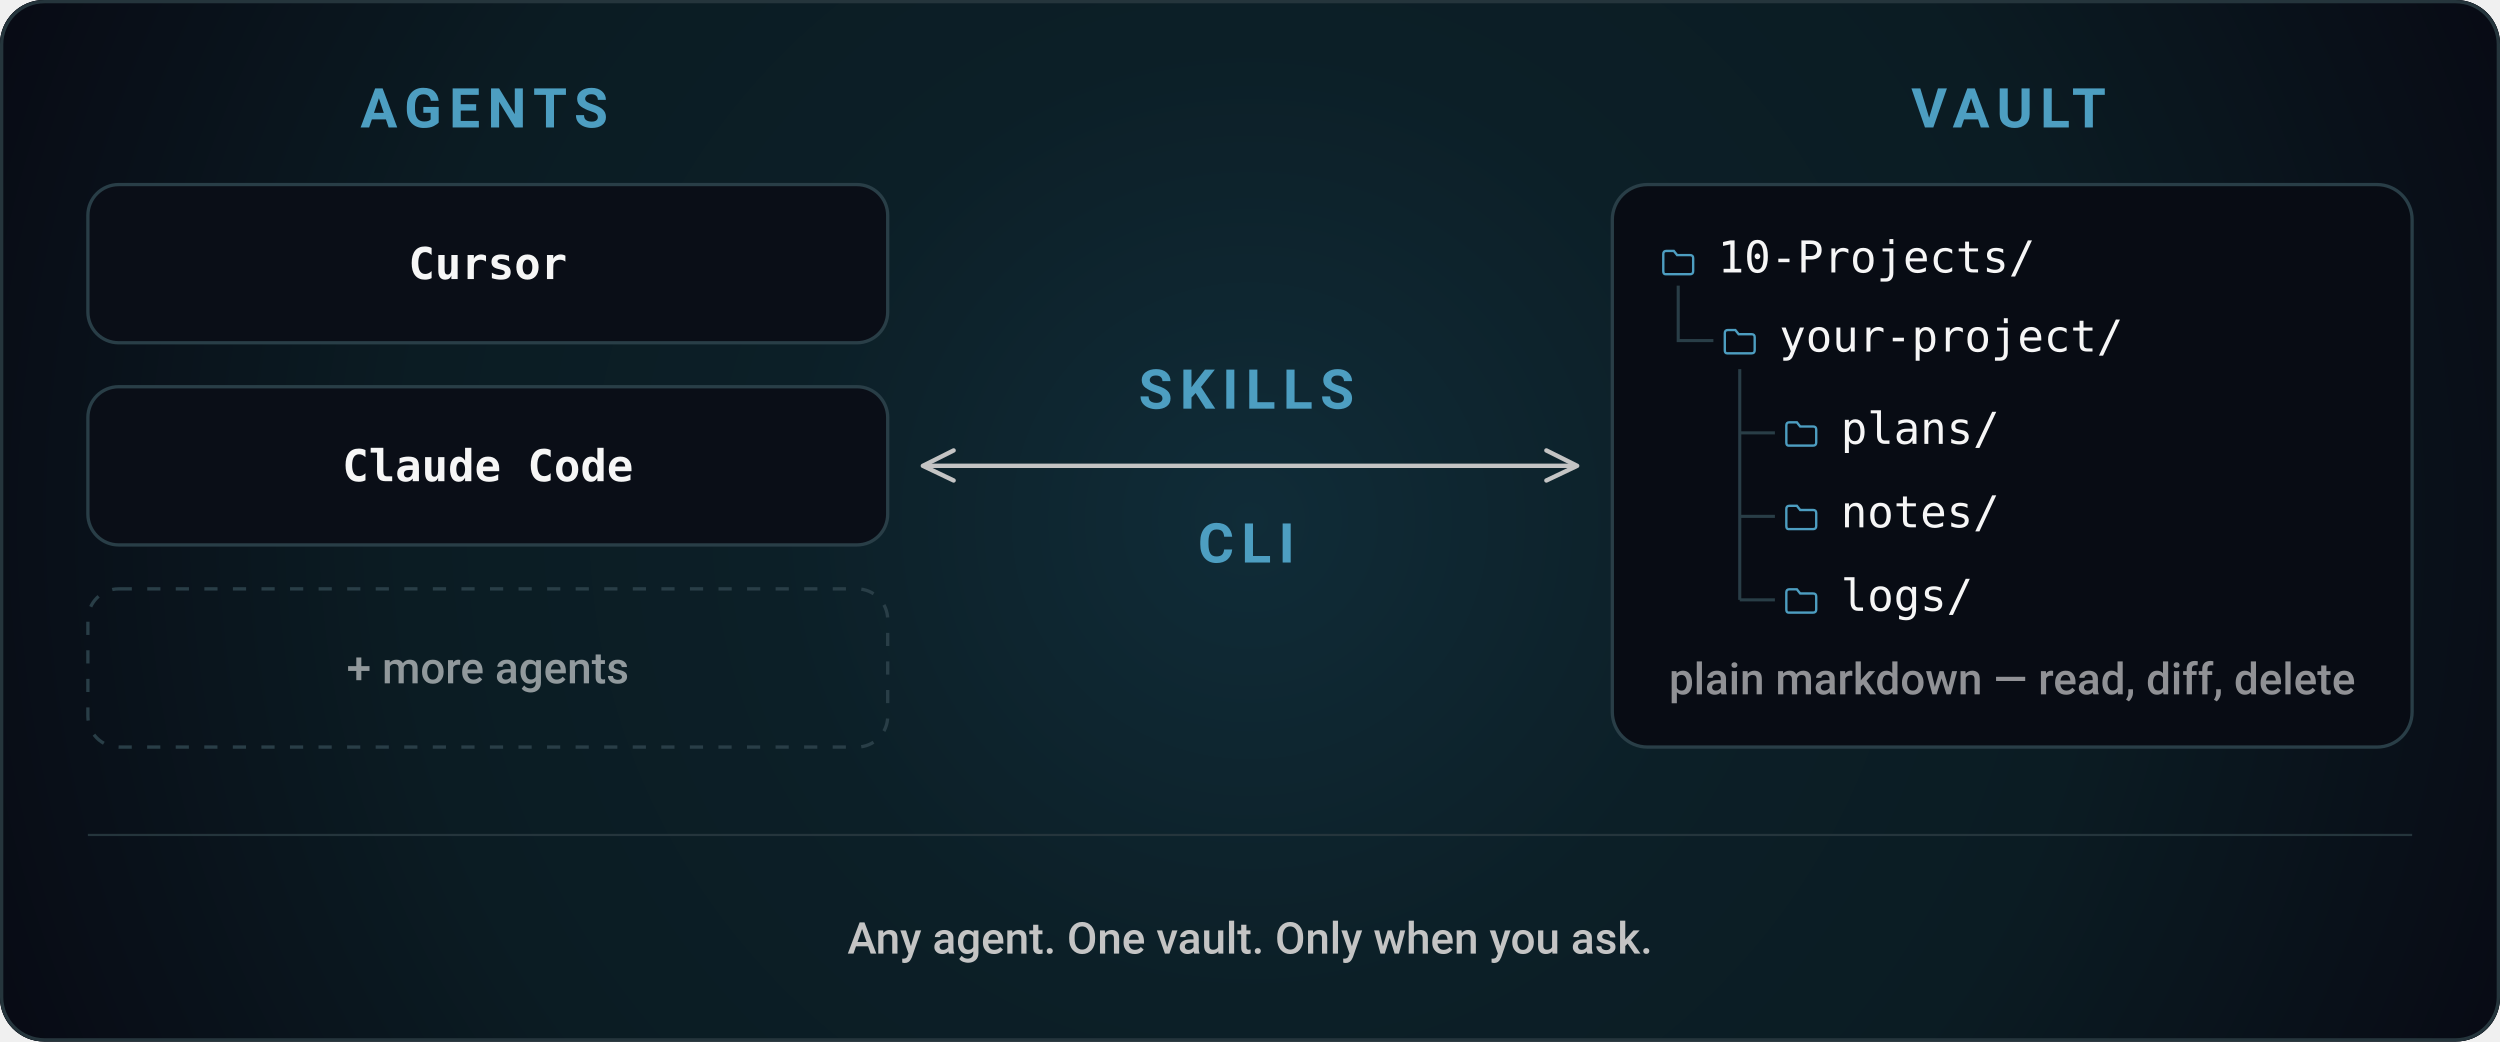
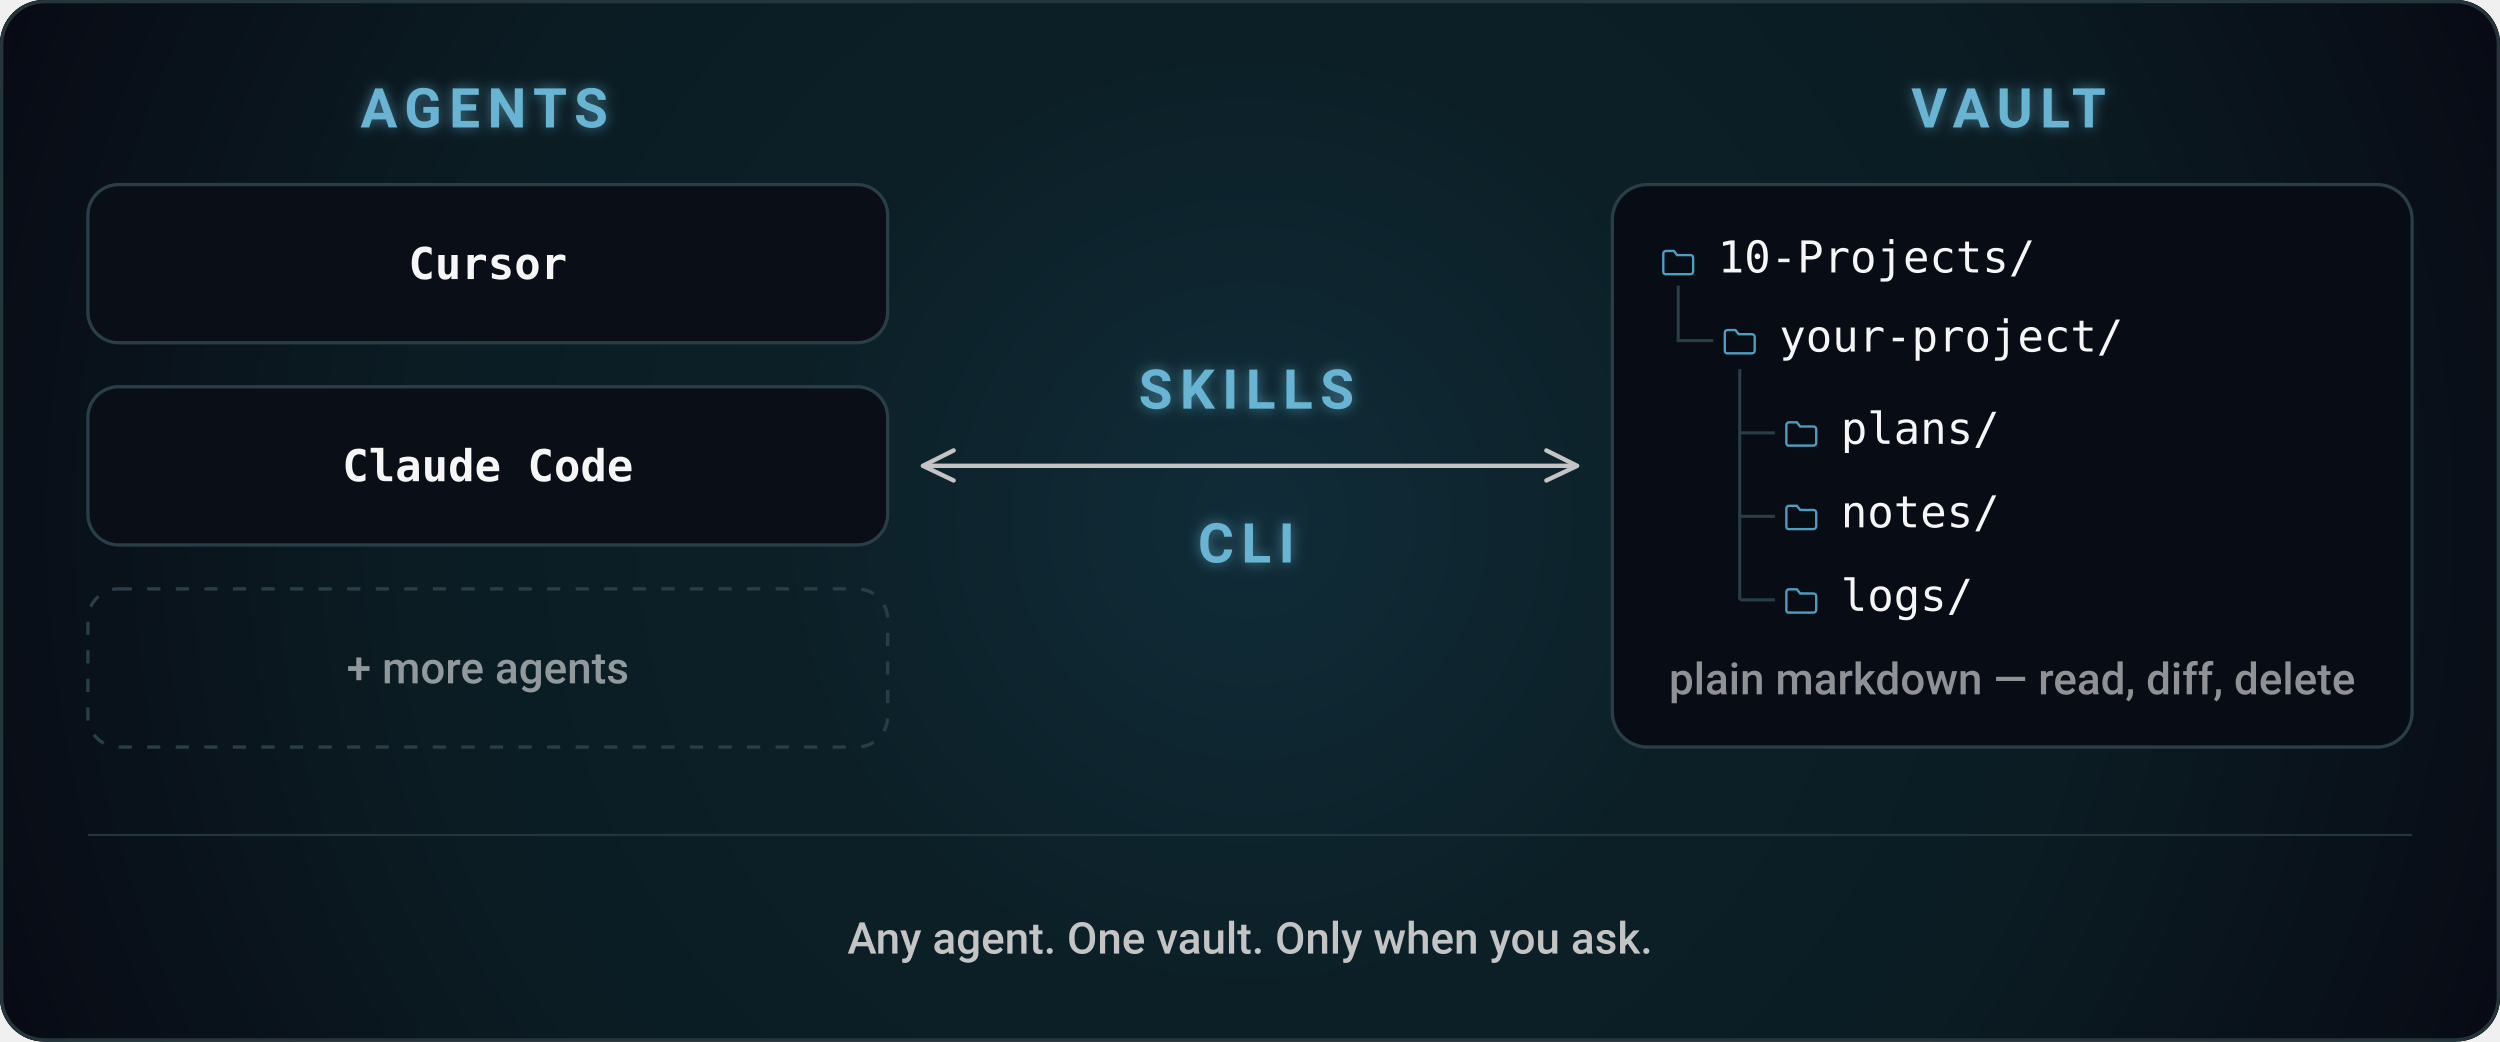
<svg xmlns="http://www.w3.org/2000/svg" width="1024" height="426.6" viewBox="0 0 1024 426.6" role="img" aria-labelledby="what-title what-desc" font-family="system-ui, -apple-system, 'Segoe UI', Roboto, Helvetica, Arial, sans-serif" text-rendering="geometricPrecision">
  <defs>
    <radialGradient id="glow" cx="512" cy="213.3" r="558" gradientUnits="userSpaceOnUse">
      <stop offset="0" stop-color="#102C38" />
      <stop offset="0.35" stop-color="#0C1F27" />
      <stop offset="0.62" stop-color="#0B1C23" />
      <stop offset="1" stop-color="#080A14" />
    </radialGradient>
    <symbol id="folder" viewBox="0 0 16 13">
      <path class="folder" d="M1.2 2.6q0-1.4 1.4-1.4h3.4l1.5 1.9h5.9q1.4 0 1.4 1.4v5.9q0 1.4-1.4 1.4H2.2q-1 0-1-1.4z" />
    </symbol>
+     <filter id="textGlow" x="-60%" y="-60%" width="220%" height="220%">
+       <feGaussianBlur stdDeviation="2.6" result="blur" />
+       <feComponentTransfer in="blur" result="blur">
+         <feFuncA type="linear" slope="0.6" />
+       </feComponentTransfer>
+       <feMerge>
+         <feMergeNode in="blur" />
+         <feMergeNode in="SourceGraphic" />
+       </feMerge>
+     </filter>
  </defs>
  <style>
    .bg { fill: #080A14; }
    .glow { fill: url(#glow); }
    .frame { fill: none; stroke: #25353C; stroke-width: 1.35; }
    .card { fill: #0A0E17; stroke: #293E47; stroke-width: 1.35; }
    .card-dash { fill: none; stroke: #293E47; stroke-width: 1.35; stroke-dasharray: 5.4 6.3; }
    .panel { fill: #080C14; stroke: #293E47; stroke-width: 1.35; }
    .mono { font-family: ui-monospace, SFMono-Regular, Menlo, Consolas, monospace; }

-     .kicker { fill: #4D9EC1; font-size: 22.5px; font-weight: 600; letter-spacing: 3.06px; }
+     .kicker { fill: #67B4D2; font-size: 22.5px; font-weight: 600; letter-spacing: 3.06px; filter: url(#textGlow); }
    .name { fill: #F6F6F6; font-size: 18px; font-weight: 600; }
    .more { fill: #FFFFFF; fill-opacity: 0.55; font-size: 18px; font-weight: 500; }
    .caption { fill: #C4C4C4; font-size: 18px; font-weight: 500; }
    .file { fill: #F6F6F6; font-size: 18px; }
    .note { fill: #FFFFFF; fill-opacity: 0.55; font-size: 18px; font-weight: 500; }

    .arrow { fill: none; stroke: #C4C4C4; stroke-width: 1.8; stroke-linecap: round; stroke-linejoin: round; }
    .tree { fill: none; stroke: #293E47; stroke-width: 1.26; }
    .folder { fill: none; stroke: #4D9EC1; stroke-width: 1.08; }
    .rule { fill: none; stroke: #25353C; stroke-width: 0.9; }
  </style>
  <rect class="bg" width="1024" height="426.6" rx="18" />
  <rect class="glow" width="1024" height="426.6" rx="18" />
  <rect class="frame" x="0.675" y="0.675" width="1022.65" height="425.25" rx="17.55" />
  <text class="kicker" x="198.3" y="52.2" text-anchor="middle">AGENTS</text>
  <rect class="card" x="36" y="75.6" width="327.6" height="64.8" rx="12.6" />
  <text class="name mono" x="199.8" y="114.3" text-anchor="middle">Cursor</text>
  <rect class="card" x="36" y="158.4" width="327.6" height="64.8" rx="12.6" />
  <text class="name mono" x="199.8" y="197.1" text-anchor="middle">Claude Code</text>
  <rect class="card-dash" x="36" y="241.2" width="327.6" height="64.8" rx="12.6" />
  <text class="more" x="199.8" y="279.9" text-anchor="middle">+ more agents</text>
  <text class="kicker" x="510.5" y="167.4" text-anchor="middle">SKILLS</text>
  <path class="arrow" d="M380 190.8H644" />
  <path class="arrow" d="M390.6 184.5L378 190.8L390.6 196.8" />
  <path class="arrow" d="M633.4 184.5L646 190.8L633.4 196.8" />
  <text class="kicker" x="510.5" y="230.4" text-anchor="middle">CLI</text>
  <text class="kicker" x="822.7" y="52.2" text-anchor="middle">VAULT</text>
  <rect class="panel" x="660.4" y="75.6" width="327.6" height="230.4" rx="14.4" />
  <use href="#folder" x="680.2" y="101.7" width="14.4" height="11.7" />
  <text class="file mono" x="703.6" y="111.6">10-Projects/</text>
  <path class="tree" d="M687.4 117v22.5h14.4" />
  <use href="#folder" x="705.4" y="134.1" width="14.4" height="11.7" />
  <text class="file mono" x="728.8" y="144">your-project/</text>
  <path class="tree" d="M712.6 151.2v94.5" />
  <path class="tree" d="M712.6 177.3h14.4M712.6 211.5h14.4M712.6 245.7h14.4" />
  <use href="#folder" x="730.6" y="171.9" width="14.4" height="11.7" />
  <text class="file mono" x="754" y="181.8">plans/</text>
  <use href="#folder" x="730.6" y="206.1" width="14.4" height="11.7" />
  <text class="file mono" x="754" y="216">notes/</text>
  <use href="#folder" x="730.6" y="240.3" width="14.4" height="11.7" />
  <text class="file mono" x="754" y="250.2">logs/</text>
  <text class="note" x="824.2" y="284.4" text-anchor="middle">plain markdown — read, diff, delete</text>
  <path class="rule" d="M36 342h952" />
  <text class="caption" x="512" y="390.6" text-anchor="middle">Any agent. One vault. Only when you ask.</text>
</svg>
